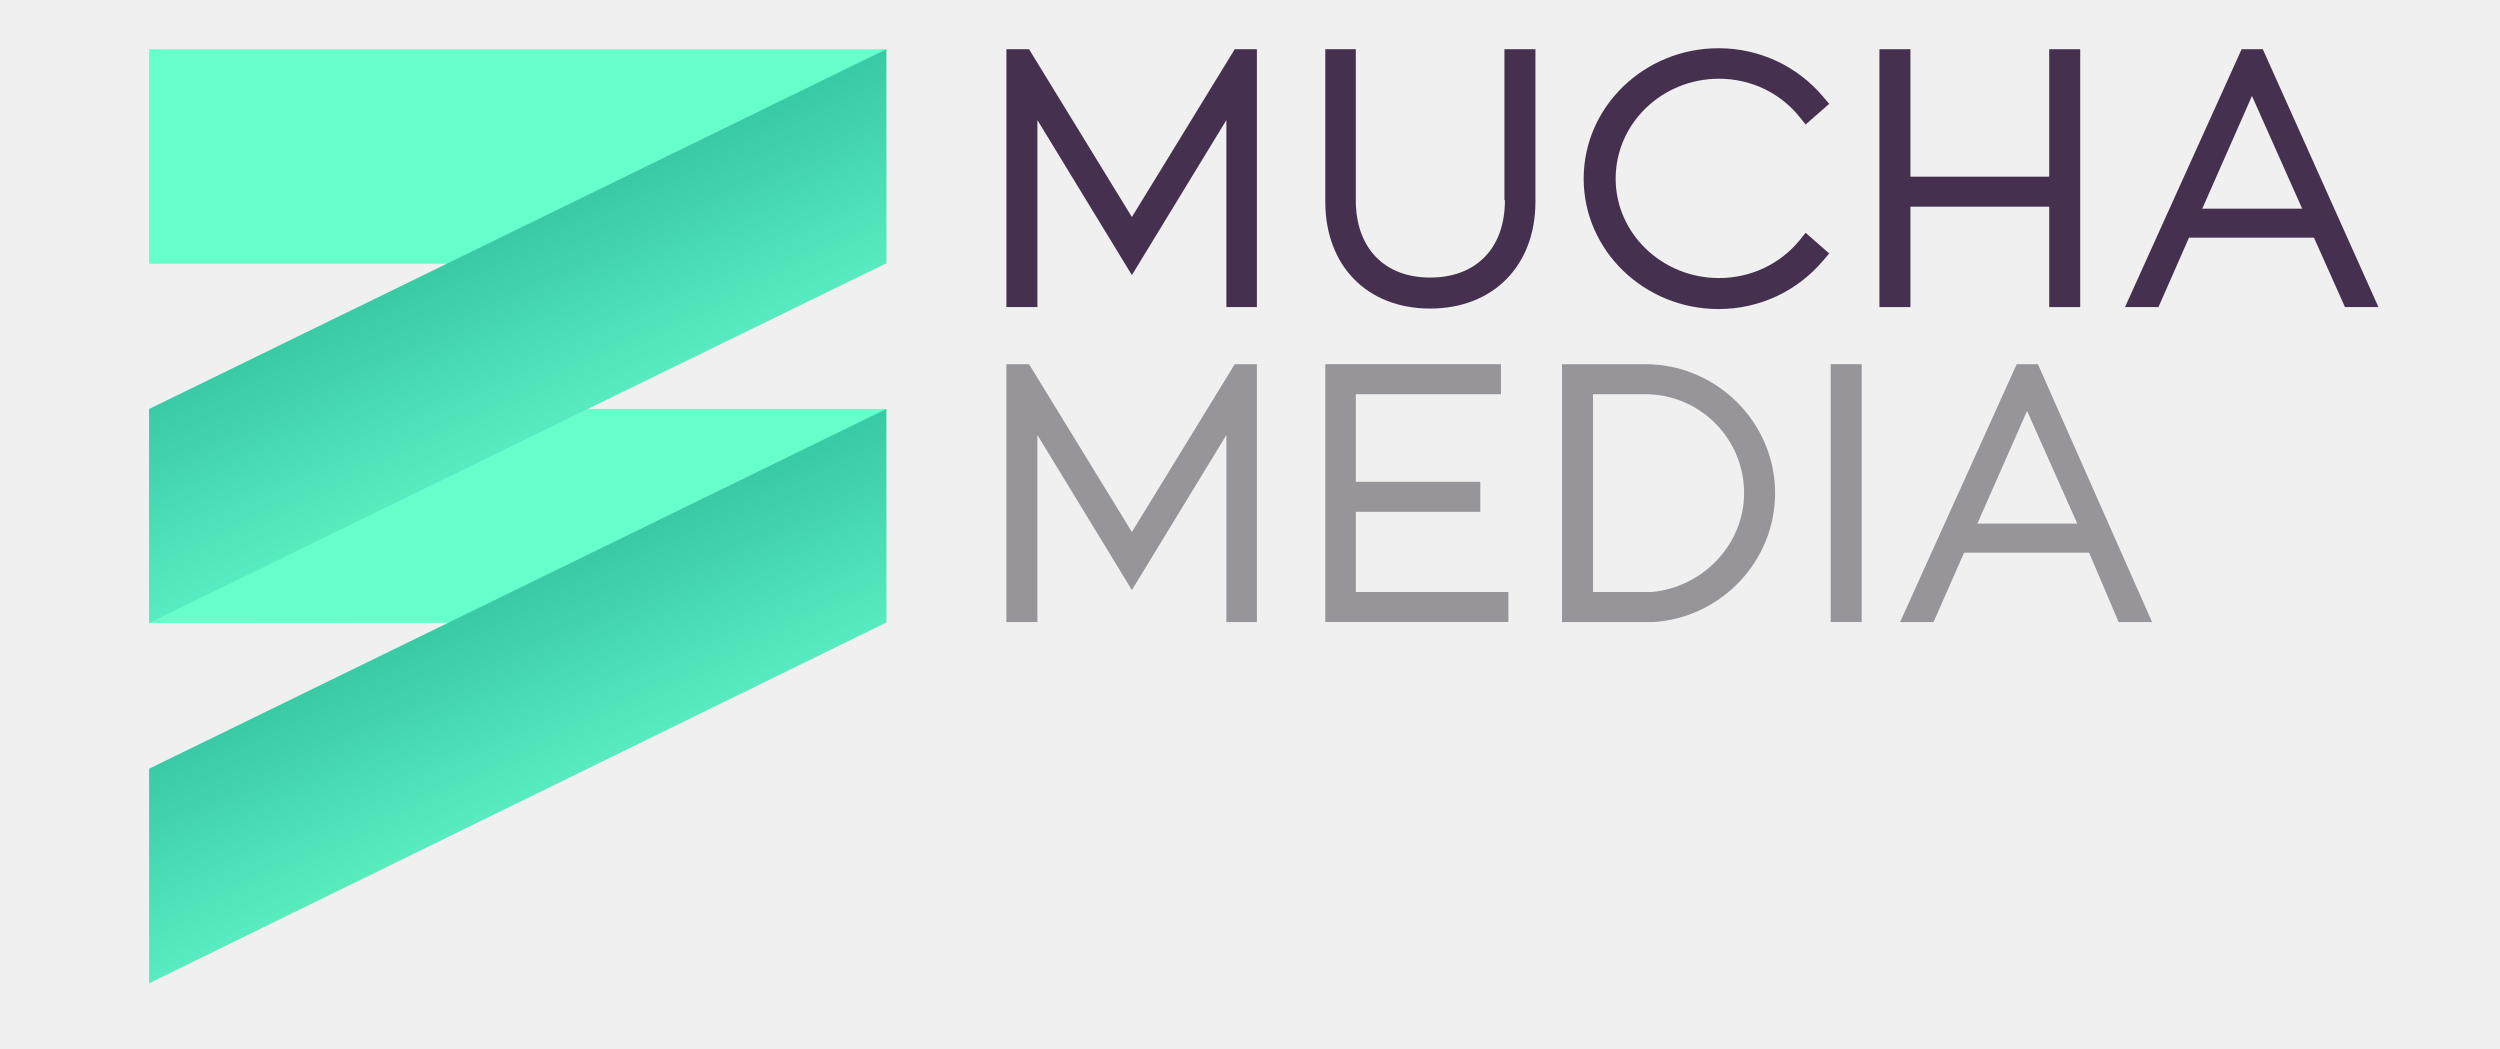
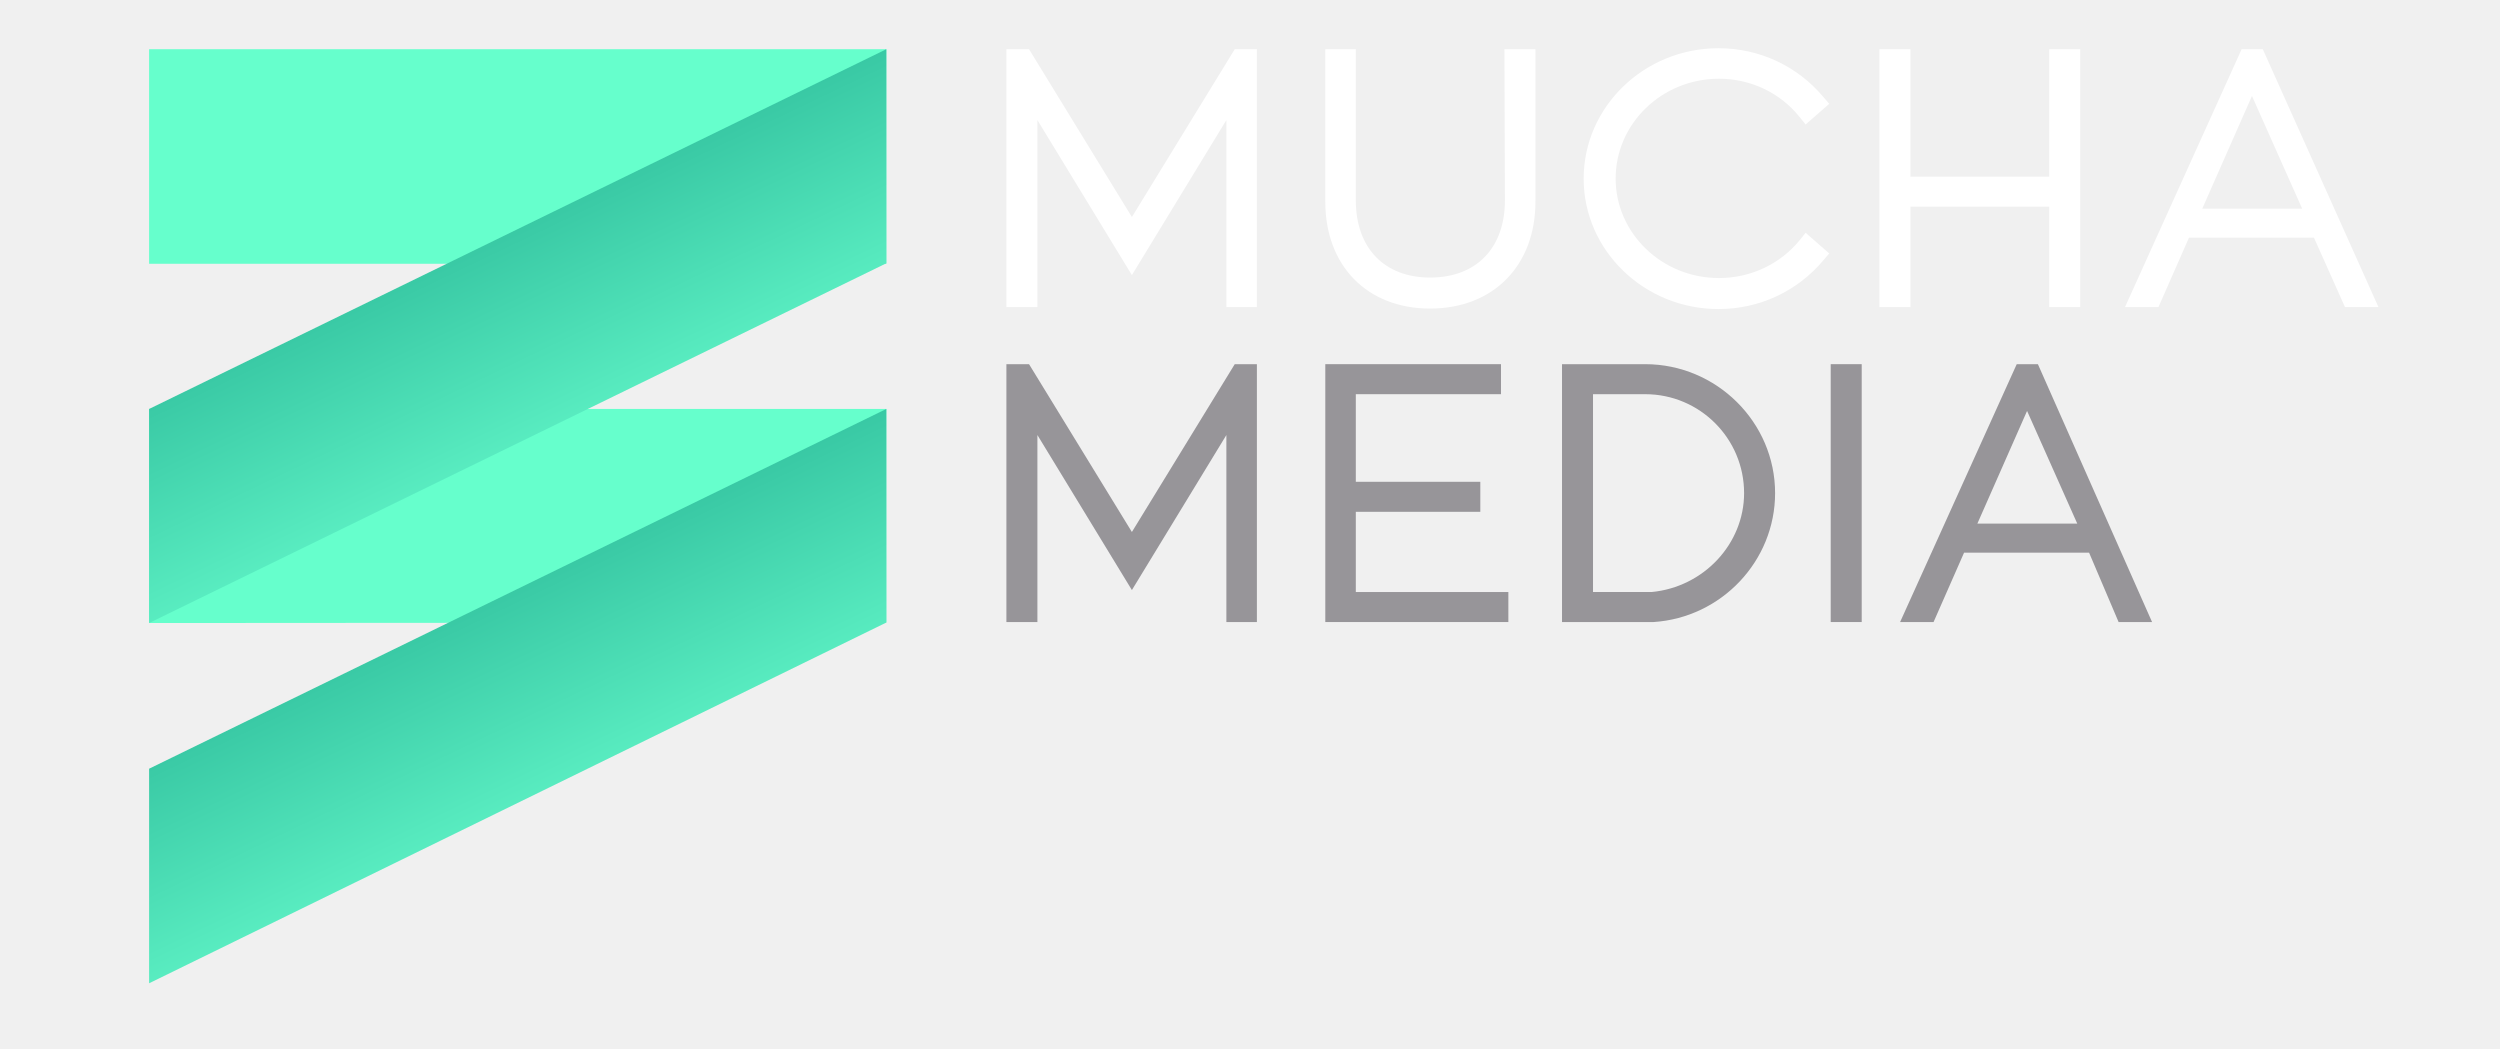
<svg xmlns="http://www.w3.org/2000/svg" version="1.1" id="Layer_1" x="0px" y="0px" viewBox="0 0 508 213" style="enable-background:new 0 0 508 213;" xml:space="preserve">
  <style type="text/css">
	.st0{fill:#66FFCC;}
	.st1{fill:url(#SVGID_1_);}
	.st2{fill:url(#SVGID_2_);}
- 	.st3{fill:#45314F;}
+ 	.st3{fill:#FFFFFF;}
	.st4{fill:#979599;}
</style>
  <g>
    <g>
      <rect x="30.3" y="10" class="st0" width="149.8" height="43.6" />
      <polygon class="st0" points="180.1,126.5 30.3,126.6 30.3,83.1 180.1,83.1   " />
-       <linearGradient id="SVGID_1_" gradientUnits="userSpaceOnUse" x1="788.396" y1="-505.124" x2="733.962" y2="-618.802" gradientTransform="matrix(1 0 0 1 -641.1312 734.423)">
+       <linearGradient id="SVGID_1_" gradientUnits="userSpaceOnUse" x1="788.397" y1="719.124" x2="733.963" y2="832.803" gradientTransform="matrix(1 0 0 -1 -641.1312 948.423)">
        <stop offset="0.476" style="stop-color:#66FBCC" />
        <stop offset="0.996" style="stop-color:#33C29F" />
      </linearGradient>
      <polygon class="st1" points="180.1,126.5 30.3,199.8 30.3,156.2 180.1,83.1   " />
-       <linearGradient id="SVGID_2_" gradientUnits="userSpaceOnUse" x1="788.396" y1="-578.236" x2="733.962" y2="-691.915" gradientTransform="matrix(1 0 0 1 -641.1312 734.423)">
+       <linearGradient id="SVGID_2_" gradientUnits="userSpaceOnUse" x1="788.411" y1="792.244" x2="733.977" y2="905.922" gradientTransform="matrix(1 0 0 -1 -641.1312 948.423)">
        <stop offset="0.476" style="stop-color:#66FBCC" />
        <stop offset="0.996" style="stop-color:#33C29F" />
      </linearGradient>
      <polygon class="st2" points="180.1,53.5 30.3,126.6 30.3,83.1 180.1,10   " />
    </g>
    <g>
      <polygon class="st3" points="230,44.1 209.1,10 204.5,10 204.5,62.4 210.8,62.4 210.8,24.4 230,55.9 249.2,24.4 249.2,62.4     255.4,62.4 255.4,10 250.9,10   " />
-       <path class="st3" d="M305.8,40.7c0,9.7-5.8,15.7-15.2,15.7c-9.3,0-15.1-6-15.1-15.7V10h-6.2v31c0,13,8.5,21.7,21.3,21.7    C303.4,62.7,312,54,312,41V10h-6.3V40.7z" />
-       <path class="st3" d="M349.3,16c6.4,0,12.4,2.8,16.4,7.8l1.2,1.5l4.8-4.2l-1.2-1.4c-5.3-6.3-13-9.9-21.3-9.9    c-15.1,0-27.4,11.9-27.4,26.5c0,14.6,12.3,26.5,27.4,26.5c8.3,0,16-3.6,21.3-9.9l1.2-1.4l-4.8-4.2l-1.2,1.5    c-4,4.9-10,7.7-16.4,7.7c-11.6,0-21-9.1-21-20.2C328.3,25.1,337.7,16,349.3,16z" />
+       <path class="st3" d="M305.8,40.7c0,9.7-5.8,15.7-15.2,15.7c-9.3,0-15.1-6-15.1-15.7V10h-6.2v31c0,13,8.5,21.7,21.3,21.7    C303.4,62.7,312,54,312,41V10h-6.3L305.8,40.7L305.8,40.7z" />
+       <path class="st3" d="M349.3,16c6.4,0,12.4,2.8,16.4,7.8l1.2,1.5l4.8-4.2l-1.2-1.4c-5.3-6.3-13-9.9-21.3-9.9    c-15.1,0-27.4,11.9-27.4,26.5s12.3,26.5,27.4,26.5c8.3,0,16-3.6,21.3-9.9l1.2-1.4l-4.8-4.2l-1.2,1.5c-4,4.9-10,7.7-16.4,7.7    c-11.6,0-21-9.1-21-20.2C328.3,25.1,337.7,16,349.3,16z" />
      <polygon class="st3" points="416.4,35.9 388.2,35.9 388.2,10 381.9,10 381.9,62.4 388.2,62.4 388.2,42 416.4,42 416.4,62.4     422.7,62.4 422.7,10 416.4,10   " />
      <path class="st3" d="M459.8,10h-4.3l-23.7,52.4h6.8l6.2-14.1h25.4l6.3,14.1h6.8L459.8,10z M447.5,42.4l10.1-22.9l10.2,22.9H447.5z    " />
    </g>
    <g>
      <polygon class="st4" points="230,108.1 209.1,74 204.5,74 204.5,126.4 210.8,126.4 210.8,88.4 230,119.9 249.2,88.4 249.2,126.4     255.4,126.4 255.4,74 250.9,74   " />
      <polygon class="st4" points="275.5,104 300.8,104 300.8,97.9 275.5,97.9 275.5,80.1 305,80.1 305,74 269.3,74 269.3,126.4     306.5,126.4 306.5,120.3 275.5,120.3   " />
-       <path class="st4" d="M334.3,74h-16.9v52.4h1.9l16.7,0c13.8-0.9,24.7-12.4,24.7-26.2C360.7,85.8,348.8,74,334.3,74z M323.7,120.3    V80.1h10.6c11.1,0,20.1,9,20.1,20.1c0,10.3-8.2,19.1-18.8,20.1H323.7z" />
+       <path class="st4" d="M334.3,74h-16.9v52.4h1.9H336c13.8-0.9,24.7-12.4,24.7-26.2C360.7,85.8,348.8,74,334.3,74z M323.7,120.3V80.1    h10.6c11.1,0,20.1,9,20.1,20.1c0,10.3-8.2,19.1-18.8,20.1C335.6,120.3,323.7,120.3,323.7,120.3z" />
      <rect x="372" y="74" class="st4" width="6.3" height="52.4" />
      <path class="st4" d="M414.1,74h-4.3l-23.7,52.4h6.8l6.2-14.1h25.4l6,14.1h6.8L414.1,74z M401.8,106.4l10.1-22.9l10.2,22.9H401.8z" />
    </g>
  </g>
</svg>
